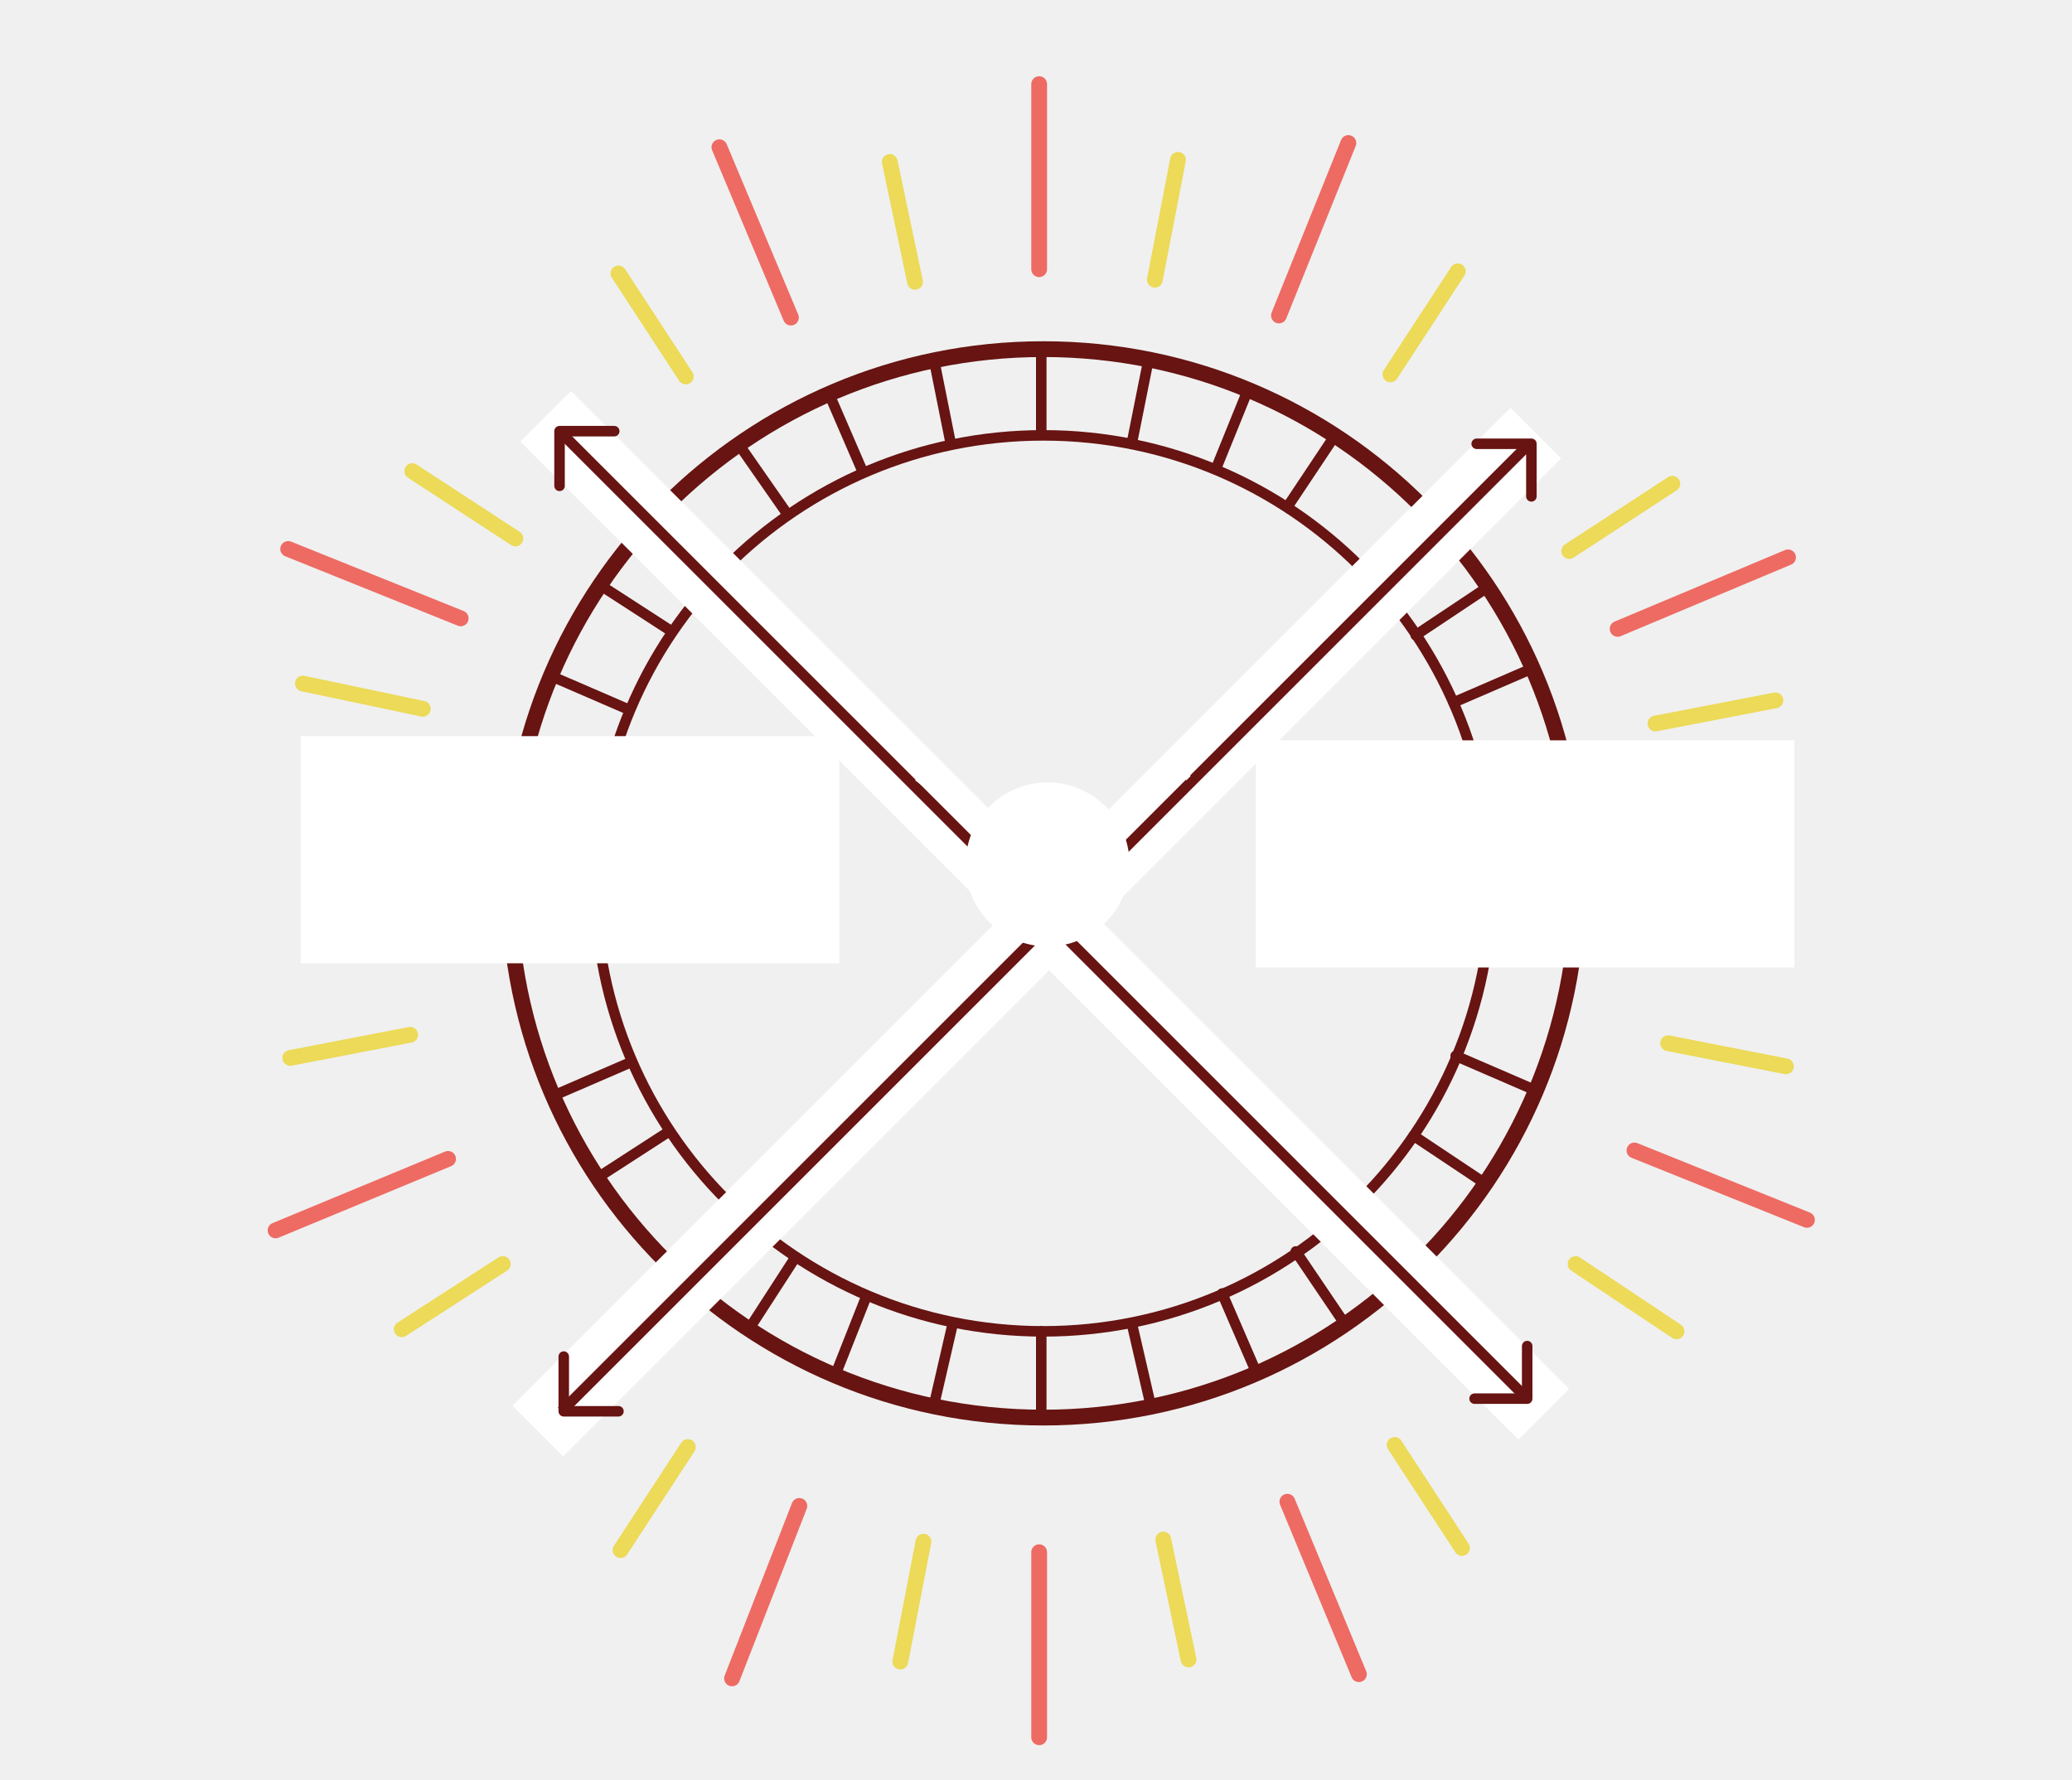
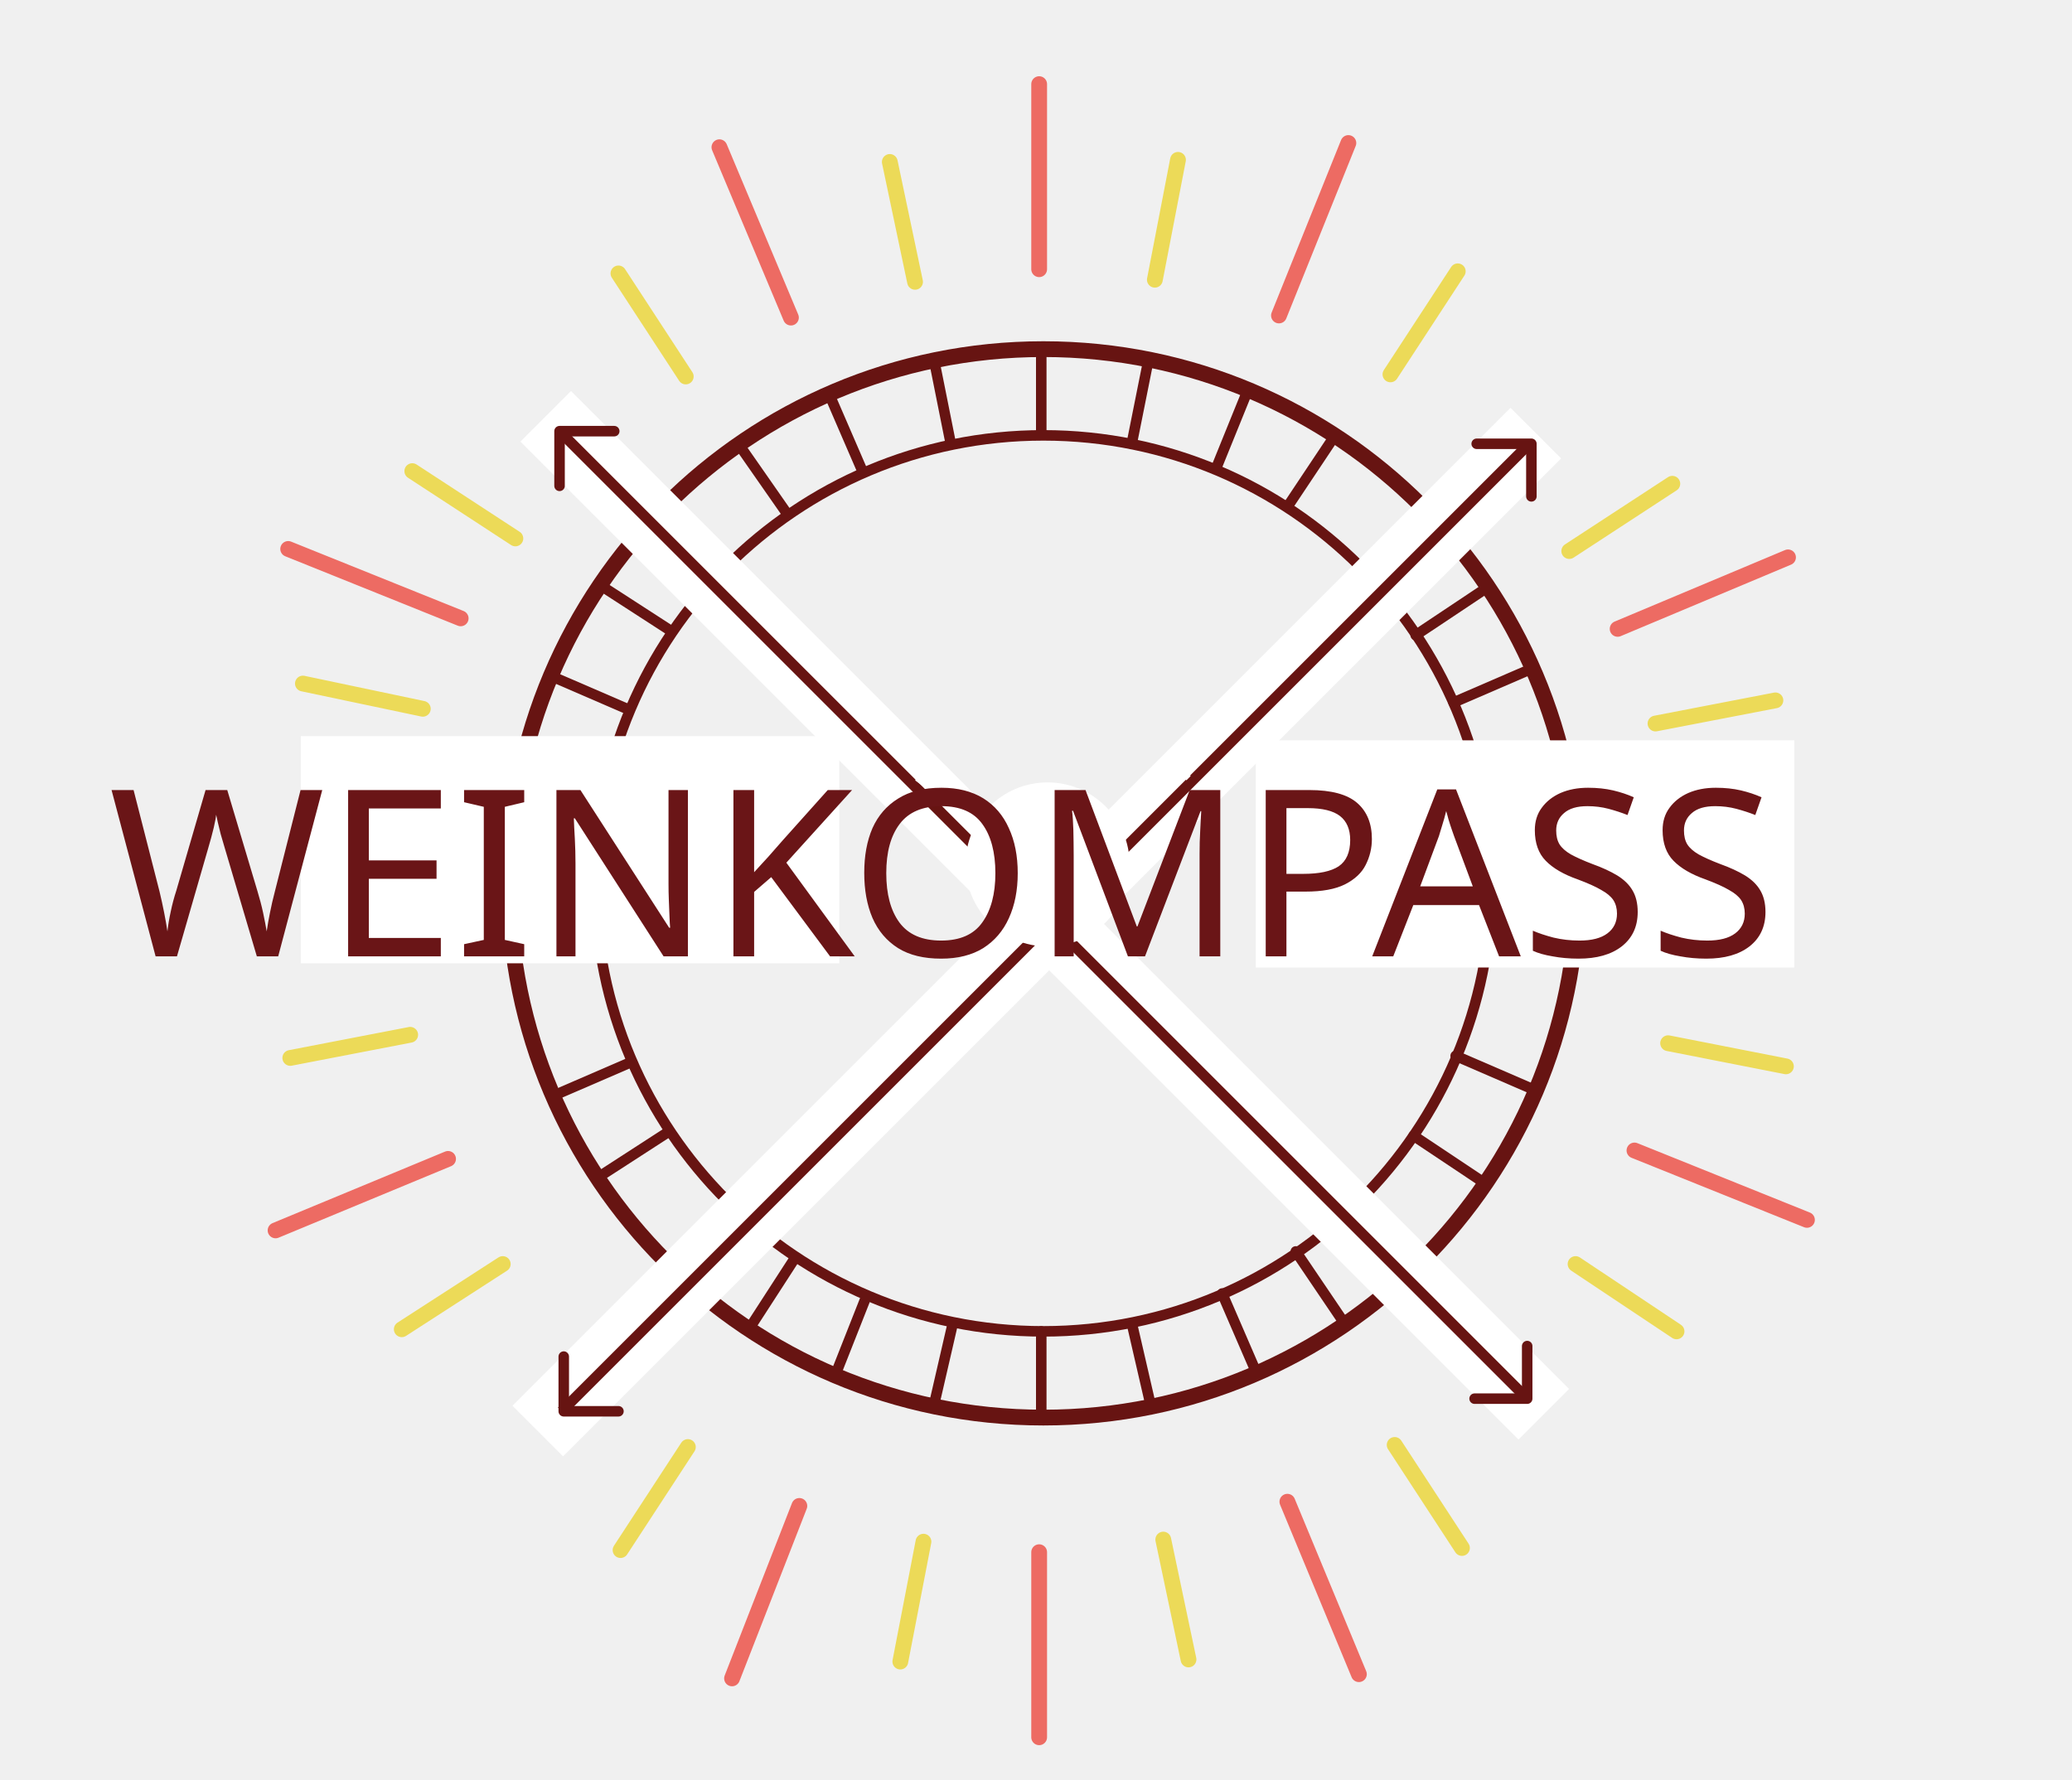
<svg xmlns="http://www.w3.org/2000/svg" version="1.1" id="Ebene_1" x="0px" y="0px" viewBox="0 0 98.5 84.6" style="enable-background:new 0 0 98.5 84.6;" xml:space="preserve">
  <style type="text/css">
	.st0tt{fill:none;stroke:#ED6B63;stroke-width:0.75;stroke-linecap:round;stroke-linejoin:round;stroke-miterlimit:10;}
	.st1{fill:none;stroke:#ECDA58;stroke-width:0.75;stroke-linecap:round;stroke-linejoin:round;stroke-miterlimit:10;}
	.st2{fill:none;stroke:#671412;stroke-width:0.75;stroke-miterlimit:10;}
	.st3{fill:none;stroke:#671412;stroke-width:0.5;stroke-miterlimit:10;}
	.st4{fill:#FFFFFF;}
	.st5{fill:#E9D952;stroke:#671412;stroke-width:0.5;stroke-miterlimit:10;}
	.st6{fill:none;stroke:#671412;stroke-width:0.5;stroke-linecap:round;stroke-linejoin:round;stroke-miterlimit:10;}
	.st7{fill:#6A1517;}
	.st8rr{font-family:'Semplicita', sans-serif;}
	.st9{font-size:11.066px;}
</style>
  <g>
    <line class="st0tt" x1="49.4" y1="12.8" x2="49.4" y2="4" />
    <line class="st0tt" x1="49.4" y1="82.6" x2="49.4" y2="73.8" />
    <line class="st0tt" x1="76.9" y1="29.9" x2="85" y2="26.5" />
    <line class="st0tt" x1="13.1" y1="58.5" x2="21.3" y2="55.1" />
    <line class="st0tt" x1="61.2" y1="71.4" x2="64.6" y2="79.6" />
    <line class="st0tt" x1="34.2" y1="7" x2="37.6" y2="15.1" />
    <line class="st0tt" x1="60.8" y1="15" x2="64.1" y2="6.8" />
    <line class="st0tt" x1="34.8" y1="79.8" x2="38" y2="71.6" />
    <line class="st0tt" x1="77.7" y1="54.7" x2="85.9" y2="58" />
    <line class="st0tt" x1="13.7" y1="26.1" x2="21.9" y2="29.4" />
    <g>
      <line class="st1" x1="54.9" y1="13.3" x2="56" y2="7.6" />
      <line class="st1" x1="42.8" y1="79" x2="43.9" y2="73.3" />
    </g>
    <g>
      <line class="st1" x1="66.1" y1="17.8" x2="69.3" y2="12.9" />
      <line class="st1" x1="29.5" y1="73.7" x2="32.7" y2="68.8" />
    </g>
    <g>
      <line class="st1" x1="74.6" y1="26.2" x2="79.5" y2="23" />
      <line class="st1" x1="19.1" y1="63.2" x2="23.9" y2="60.1" />
    </g>
    <g>
      <line class="st1" x1="78.7" y1="34.4" x2="84.4" y2="33.3" />
      <line class="st1" x1="13.8" y1="50.3" x2="19.5" y2="49.2" />
    </g>
    <g>
      <line class="st1" x1="79.3" y1="49.6" x2="84.9" y2="50.7" />
      <line class="st1" x1="14.4" y1="32.5" x2="20.1" y2="33.7" />
    </g>
    <g>
      <line class="st1" x1="74.9" y1="60.1" x2="79.7" y2="63.3" />
      <line class="st1" x1="19.6" y1="22.4" x2="24.5" y2="25.6" />
    </g>
    <g>
      <line class="st1" x1="66.3" y1="68.7" x2="69.5" y2="73.6" />
      <line class="st1" x1="29.4" y1="13" x2="32.6" y2="17.9" />
    </g>
    <g>
      <line class="st1" x1="43.5" y1="13.4" x2="42.3" y2="7.7" />
      <line class="st1" x1="56.5" y1="78.9" x2="55.3" y2="73.2" />
    </g>
  </g>
  <circle class="st2" cx="49.6" cy="42" r="25.4" />
  <circle class="st3" cx="49.6" cy="42" r="21.3" />
  <rect x="16.1" y="41.8" transform="matrix(0.7071 0.7071 -0.7071 0.7071 45.3174 -22.3495)" class="st4" width="67.1" height="3.4" />
  <rect x="15.7" y="42.6" transform="matrix(0.7071 -0.7071 0.7071 0.7071 -16.861 47.8161)" class="st4" width="67.1" height="3.4" />
  <g>
    <line class="st5" x1="26.7" y1="67.1" x2="72.7" y2="21.1" />
    <polyline class="st6" points="70.2,21.1 72.8,21.1 72.8,23.6  " />
    <polyline class="st6" points="29.4,67.1 26.8,67.1 26.8,64.5  " />
  </g>
  <g>
    <line class="st5" x1="26.6" y1="20.5" x2="72.6" y2="66.5" />
    <polyline class="st6" points="72.6,64 72.6,66.5 70.1,66.5  " />
    <polyline class="st6" points="26.6,23.1 26.6,20.5 29.2,20.5  " />
  </g>
  <rect x="14.3" y="35" class="st4" width="25.6" height="10.8" />
  <g>
    <path class="st6" d="M74.4,47.6" />
  </g>
  <rect x="59.7" y="35.2" class="st4" width="25.6" height="10.8" />
  <g>
    <g>
      <line class="st6" x1="49.5" y1="20.6" x2="49.5" y2="16.6" />
      <line class="st6" x1="49.5" y1="67.4" x2="49.5" y2="63.3" />
    </g>
    <g>
      <line class="st6" x1="69.1" y1="33.4" x2="72.8" y2="31.8" />
      <line class="st6" x1="26.3" y1="52.1" x2="30" y2="50.5" />
    </g>
    <g>
      <line class="st6" x1="58.1" y1="61.5" x2="59.7" y2="65.2" />
      <line class="st6" x1="39.4" y1="18.7" x2="41" y2="22.4" />
    </g>
    <g>
      <line class="st6" x1="69.2" y1="50.2" x2="72.9" y2="51.8" />
      <line class="st6" x1="26.1" y1="32.1" x2="29.8" y2="33.7" />
    </g>
    <g>
      <line class="st6" x1="41.2" y1="61.6" x2="39.7" y2="65.4" />
      <line class="st6" x1="59.3" y1="18.6" x2="57.8" y2="22.3" />
    </g>
    <g>
      <line class="st6" x1="53.8" y1="21.1" x2="54.6" y2="17.1" />
      <line class="st6" x1="44.4" y1="66.8" x2="45.3" y2="62.9" />
    </g>
    <g>
      <line class="st6" x1="45.2" y1="21.1" x2="44.4" y2="17.1" />
      <line class="st6" x1="54.7" y1="66.8" x2="53.8" y2="62.9" />
    </g>
    <g>
      <line class="st6" x1="61.2" y1="24.1" x2="63.4" y2="20.8" />
      <line class="st6" x1="35.6" y1="63.2" x2="37.8" y2="59.8" />
    </g>
    <g>
      <line class="st6" x1="67.3" y1="30.2" x2="70.6" y2="28" />
      <line class="st6" x1="28.4" y1="56" x2="31.8" y2="53.8" />
    </g>
    <g>
      <line class="st6" x1="37.4" y1="24.4" x2="35.1" y2="21.1" />
      <line class="st6" x1="63.9" y1="62.9" x2="61.6" y2="59.5" />
    </g>
    <g>
      <line class="st6" x1="67.2" y1="54" x2="70.5" y2="56.2" />
      <line class="st6" x1="28.5" y1="27.8" x2="31.9" y2="30" />
    </g>
  </g>
  <circle class="st4" cx="49.8" cy="41.1" r="3.9" />
-   <text transform="matrix(1 0 0 1 5.1785 45.4699)" class="st7 st8rr st9">
-     <b>WEINKOMPASS</b>
-   </text>
+   <text transform="matrix(1 0 0 1 5.1785 45.4699)" class="st7 st8rr st9">WEINKOMPASS</text>
  <polygon class="st4" points="43.5,37.1 43.9,37.4 44.4,37 43.9,36.8 " />
  <polygon class="st4" points="56.5,37 56.4,37.1 56.2,36.9 56.5,36.7 56.6,36.9 " />
</svg>
